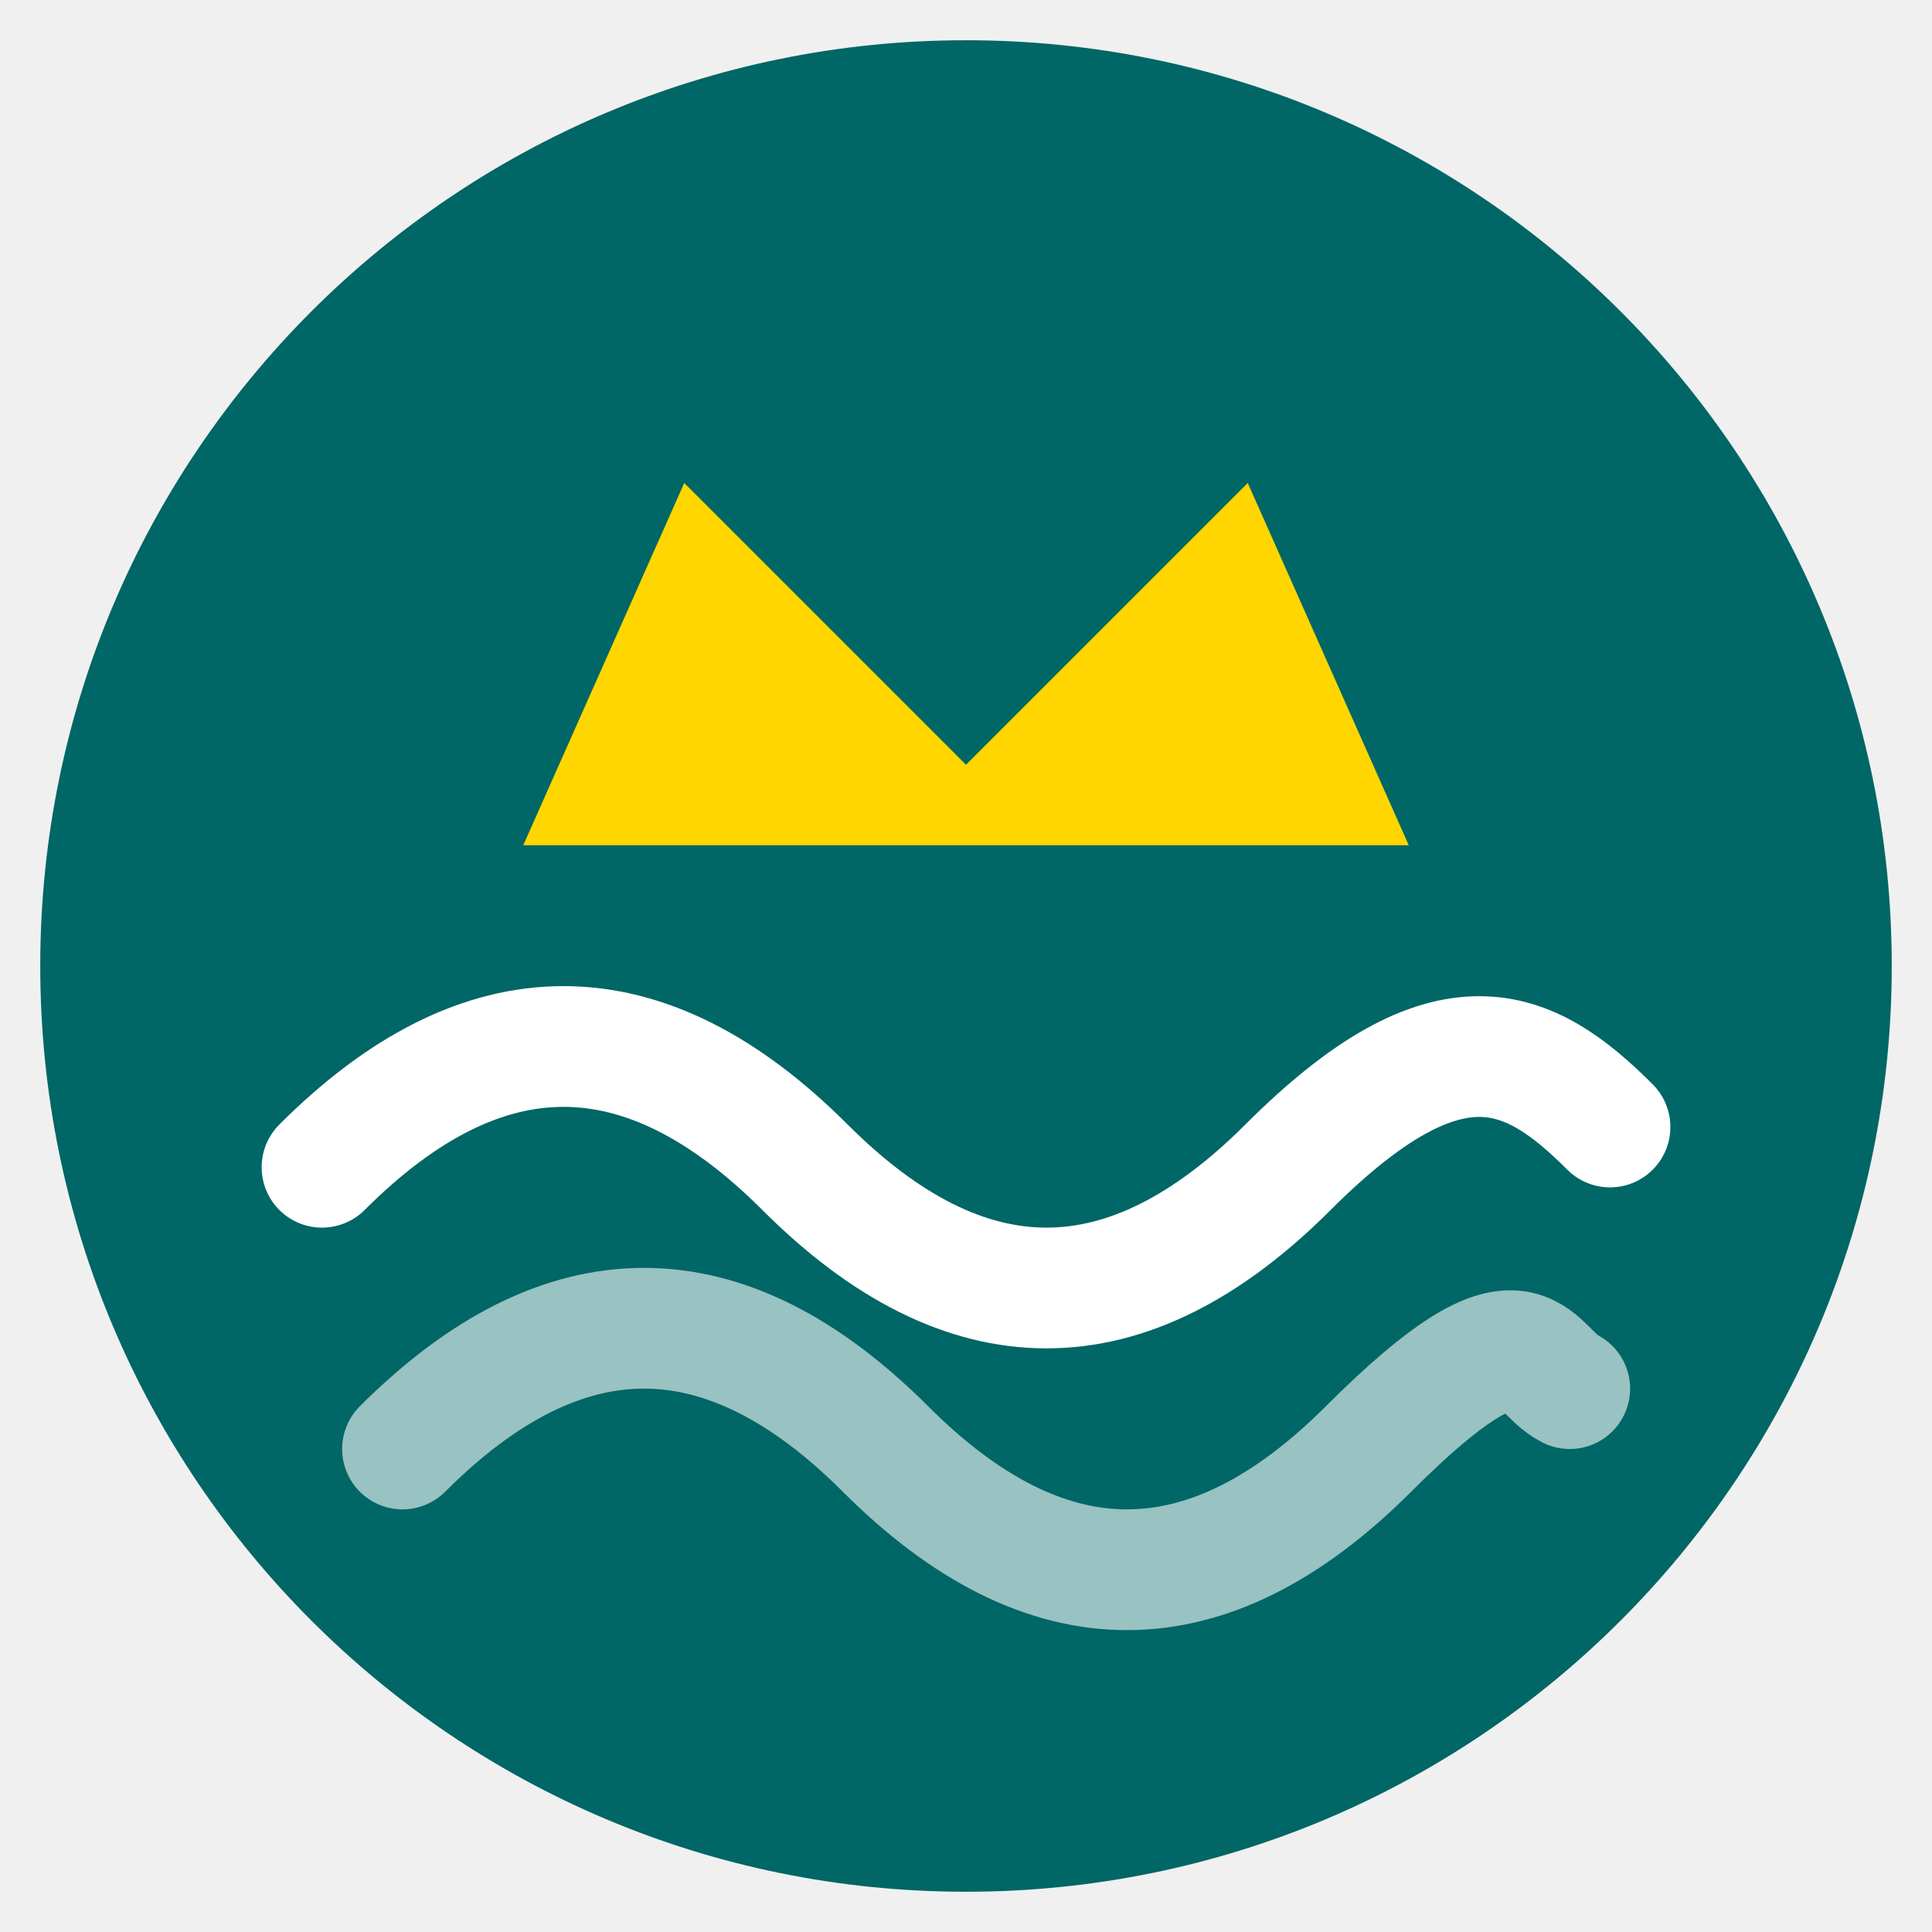
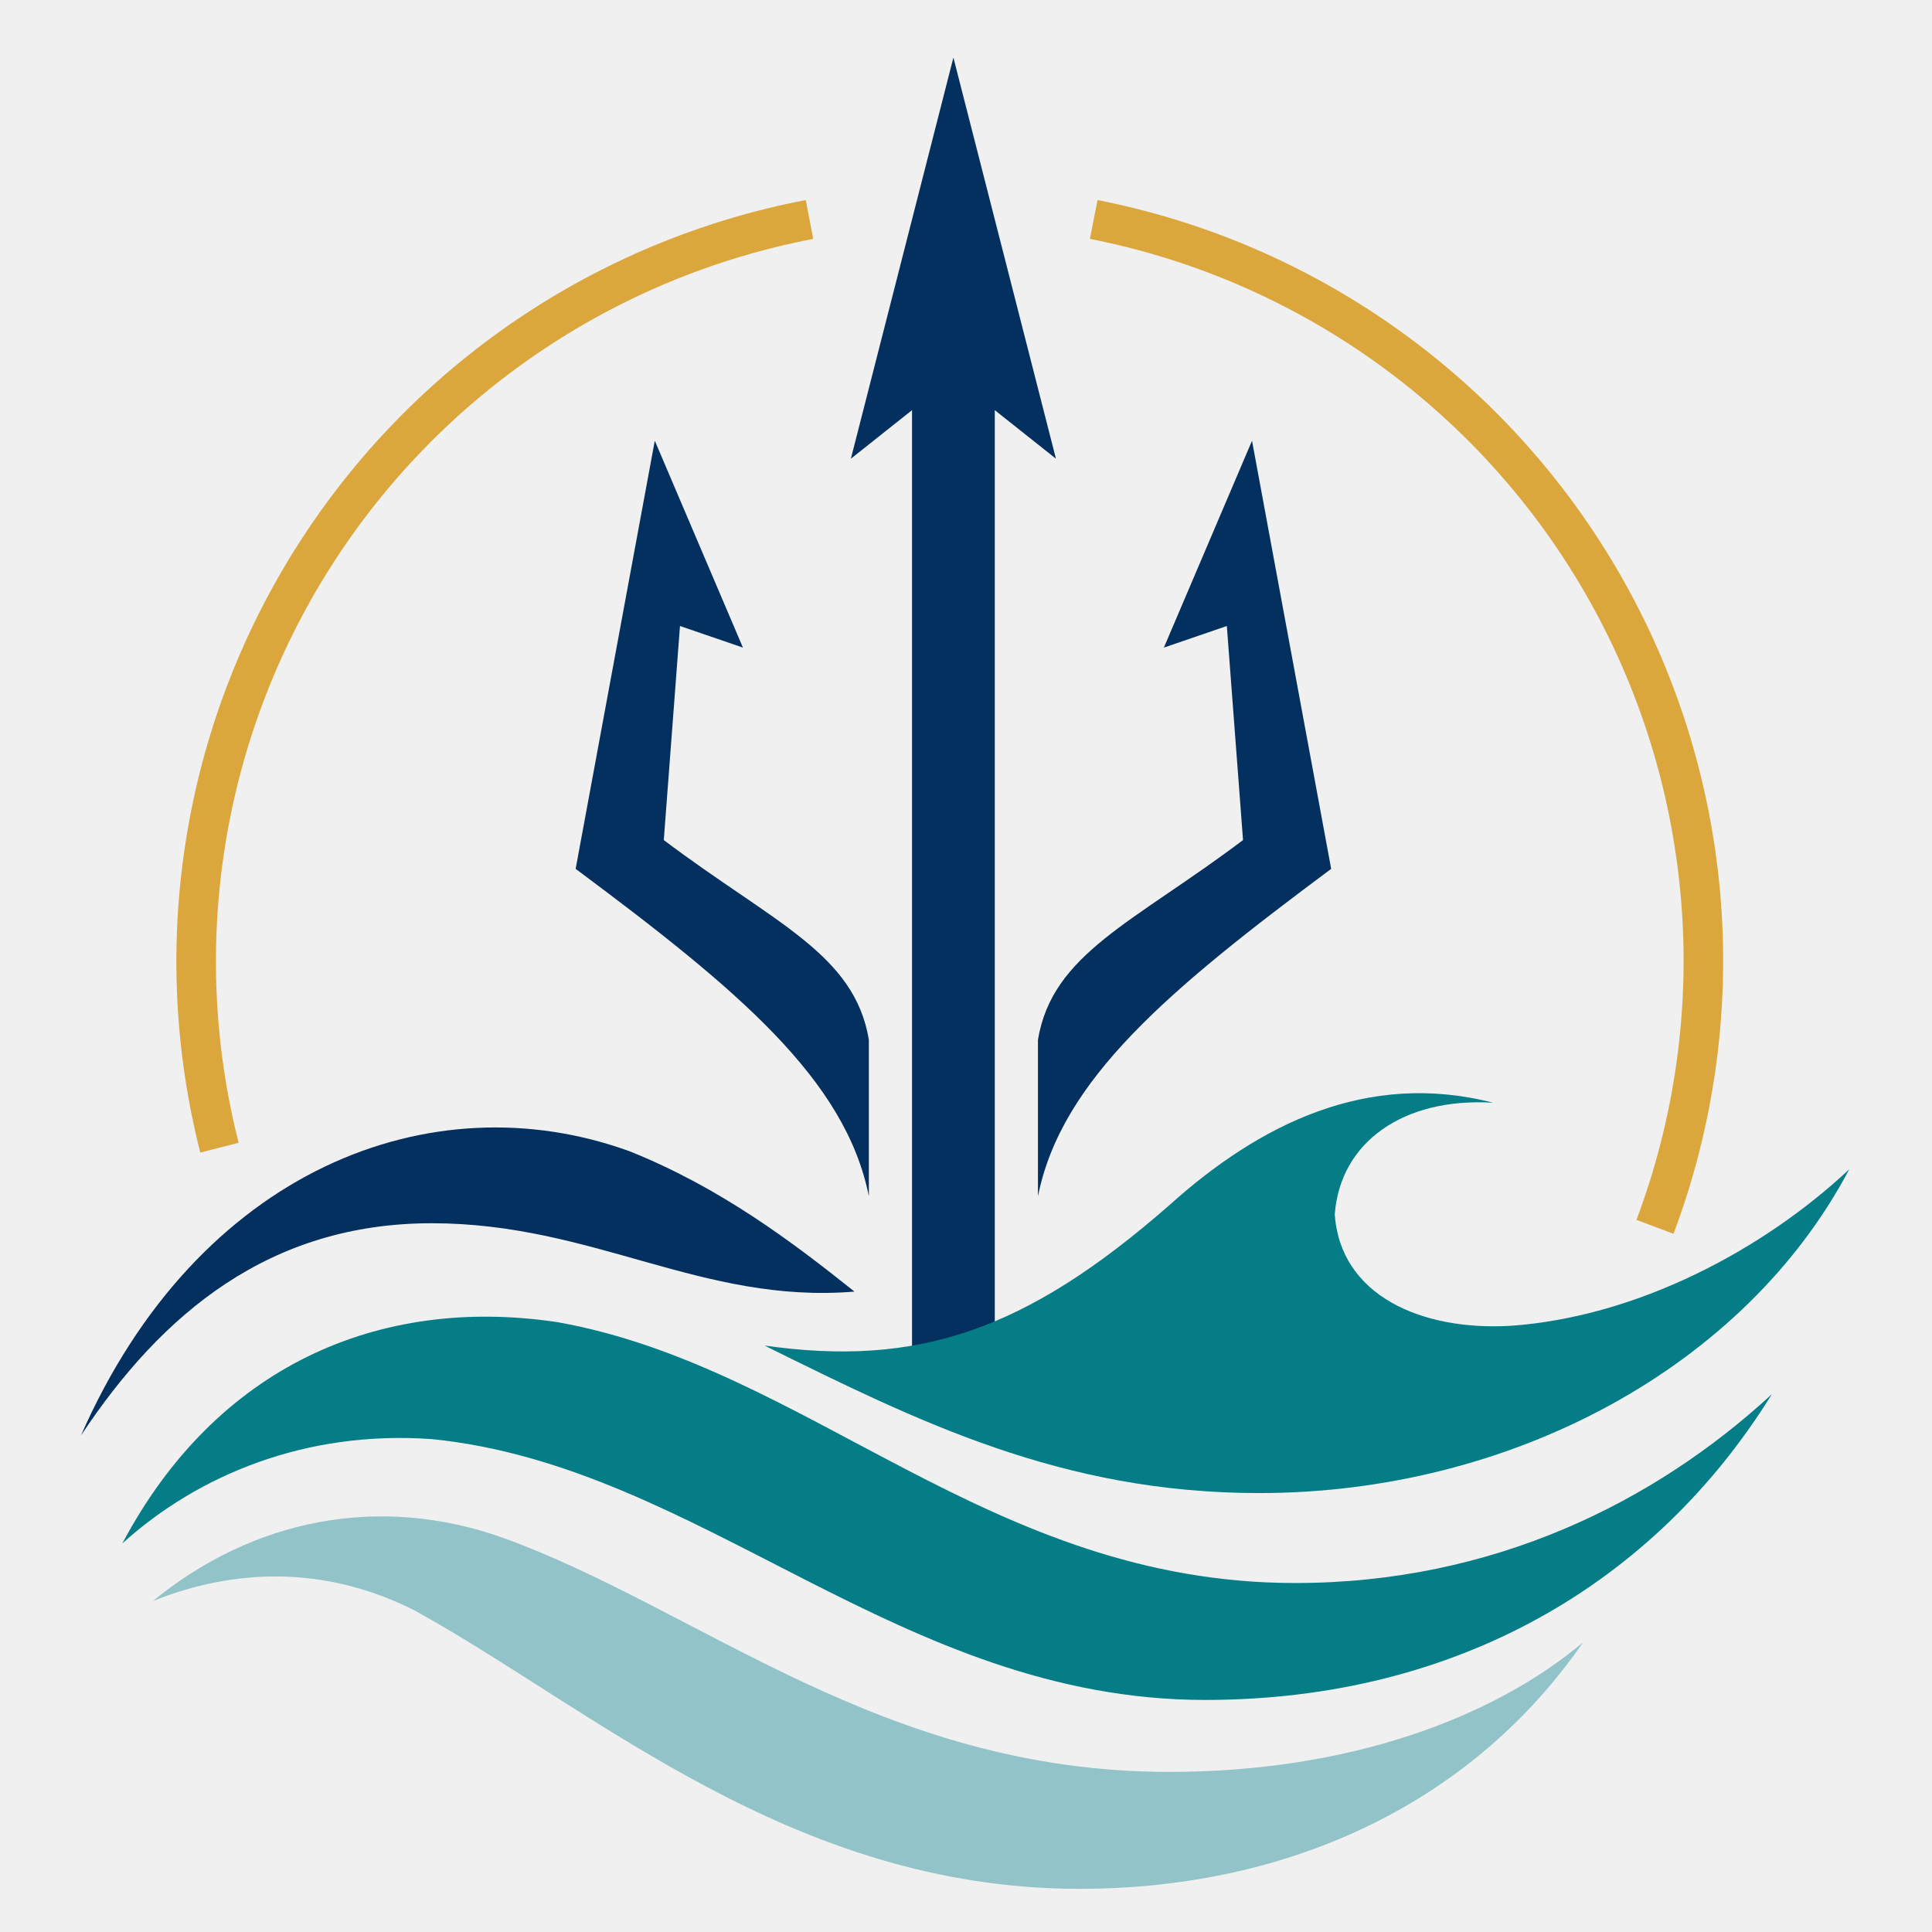
- <svg xmlns="http://www.w3.org/2000/svg" viewBox="0 0 48 48">
-   <circle cx="24" cy="24" r="23" fill="#006666" />
-   <path d="M13 21l4-9 7 7 7-7 4 9z" fill="#FFD600" />
-   <path d="M8 29c4-4 8-4 12 0s8 4 12 0 6-3 8-1" fill="none" stroke="#fff" stroke-width="3" stroke-linecap="round" />
-   <path d="M10 36c4-4 8-4 12 0s8 4 12 0 4-2 5-1.5" fill="none" stroke="#fff" stroke-opacity=".6" stroke-width="3" stroke-linecap="round" />
+ <svg xmlns="http://www.w3.org/2000/svg" viewBox="90 90 1074 1074" role="img" aria-label="King Tide Concepts">
+   <g fill="none" stroke="#dba73d" stroke-width="22">
+     <path d="M212 728A420 420 0 0 1 540 212" />
+     <path d="M698 212A420 420 0 0 1 1010 772" />
+   </g>
+   <g fill="#03305e">
+     <path d="M620 122L677 345L643 318V835L597 842V318L563 345Z" />
+     <path d="M454 335L503 450L468 438L459 557C520 603 565 620 573 668V755C560 690 500 640 410 573Z" />
+     <path d="M786 335L737 450L772 438L781 557C720 603 675 620 667 668V755C680 690 740 640 830 573Z" />
+     <path d="M135 888C200 740 330 690 440 730C490 750 530 780 565 808C480 815 420 770 330 770C240 770 180 820 135 888Z" />
+   </g>
+   <g fill="#057d87">
+     <path d="M515 838C600 850 660 830 740 760C790 715 850 685 920 703C870 700 835 725 832 765C835 810 880 830 930 827C1000 822 1070 785 1118 740C1060 850 930 920 790 920C680 920 600 880 515 838Z" />
+     <path d="M158 948C210 850 300 810 400 825C540 850 640 970 810 970C920 970 1010 925 1075 865C1010 970 900 1035 760 1035C590 1035 480 905 330 890C260 885 200 910 158 948Z" />
+   </g>
+   <path fill="#92c3c8" d="M175 980C230 935 300 920 370 945C480 985 580 1075 740 1075C840 1075 920 1045 970 1003C910 1090 810 1140 690 1140C530 1140 420 1040 320 985C270 960 220 962 175 980Z" />
</svg>
